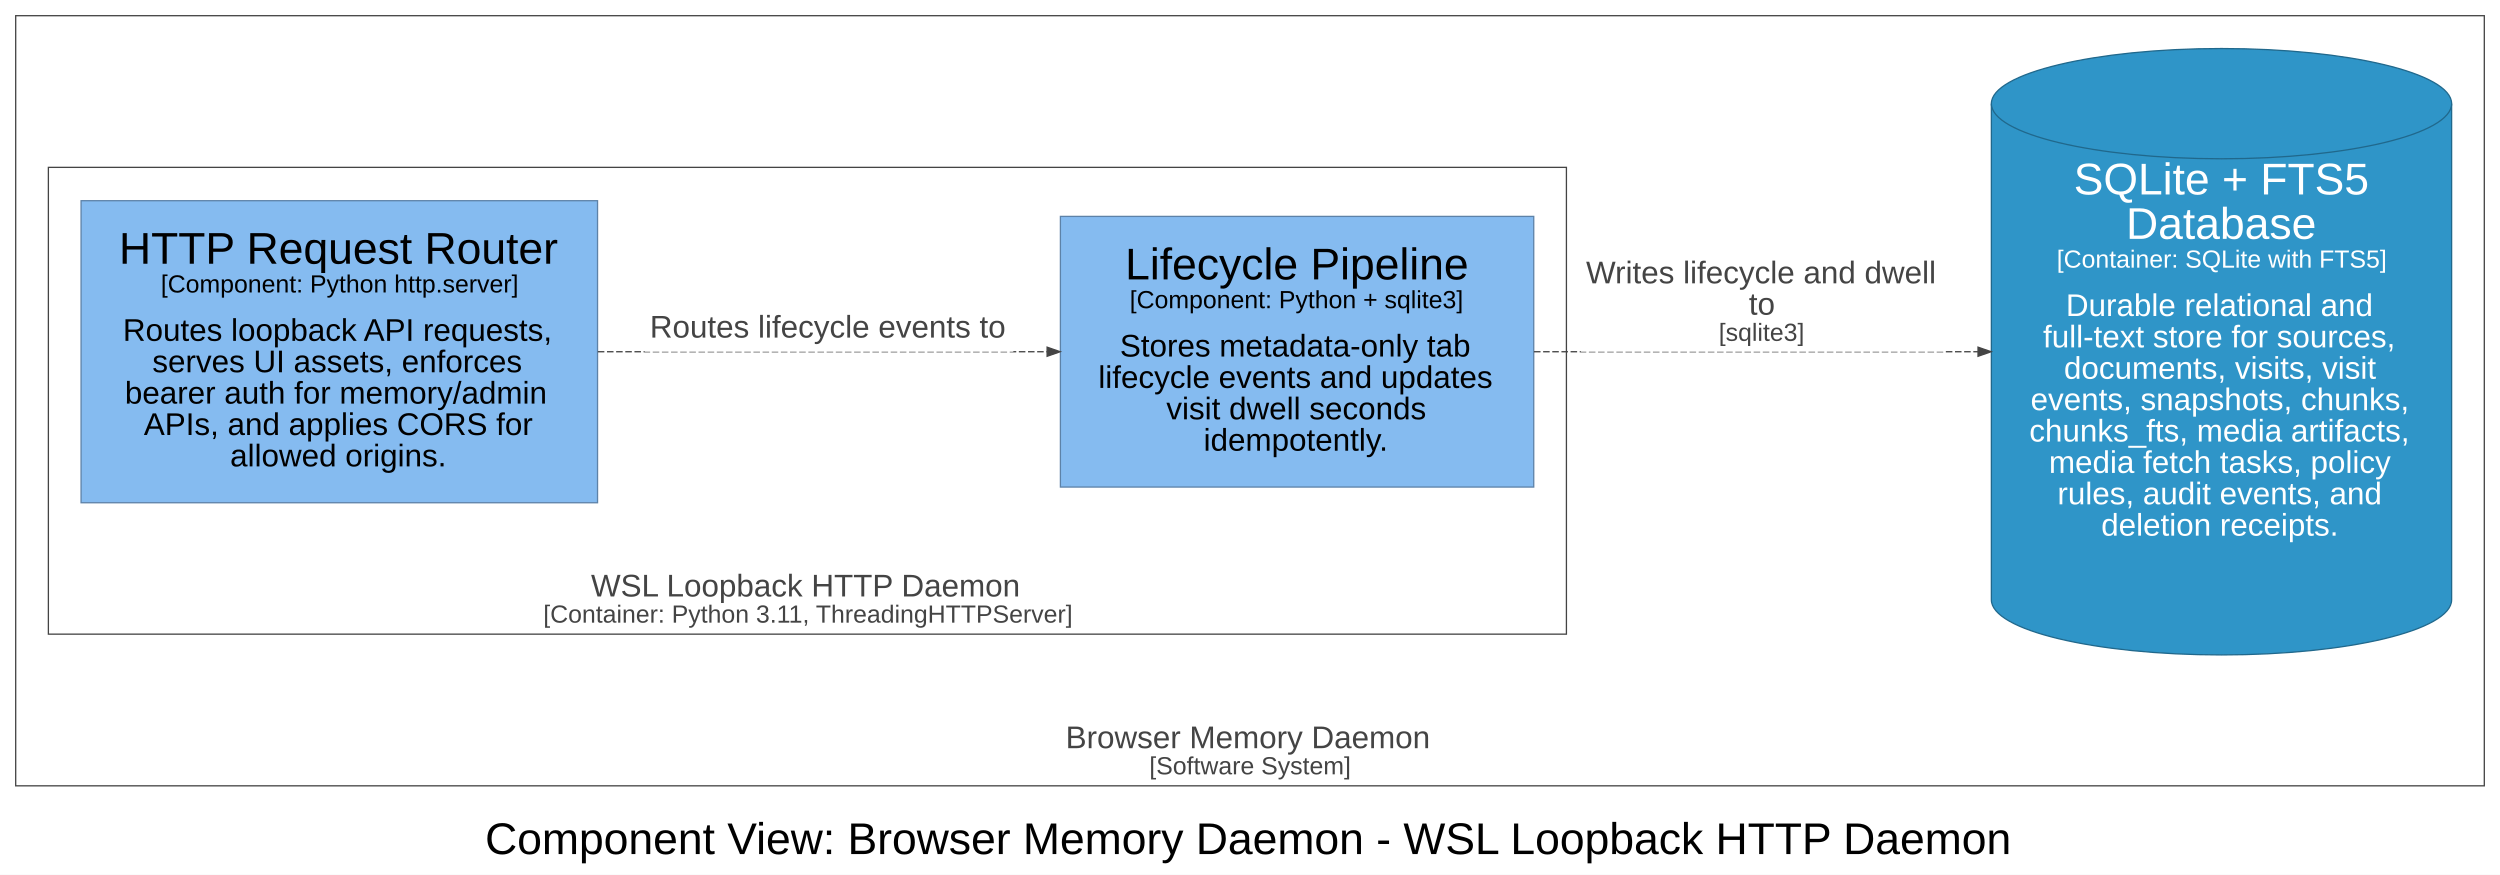
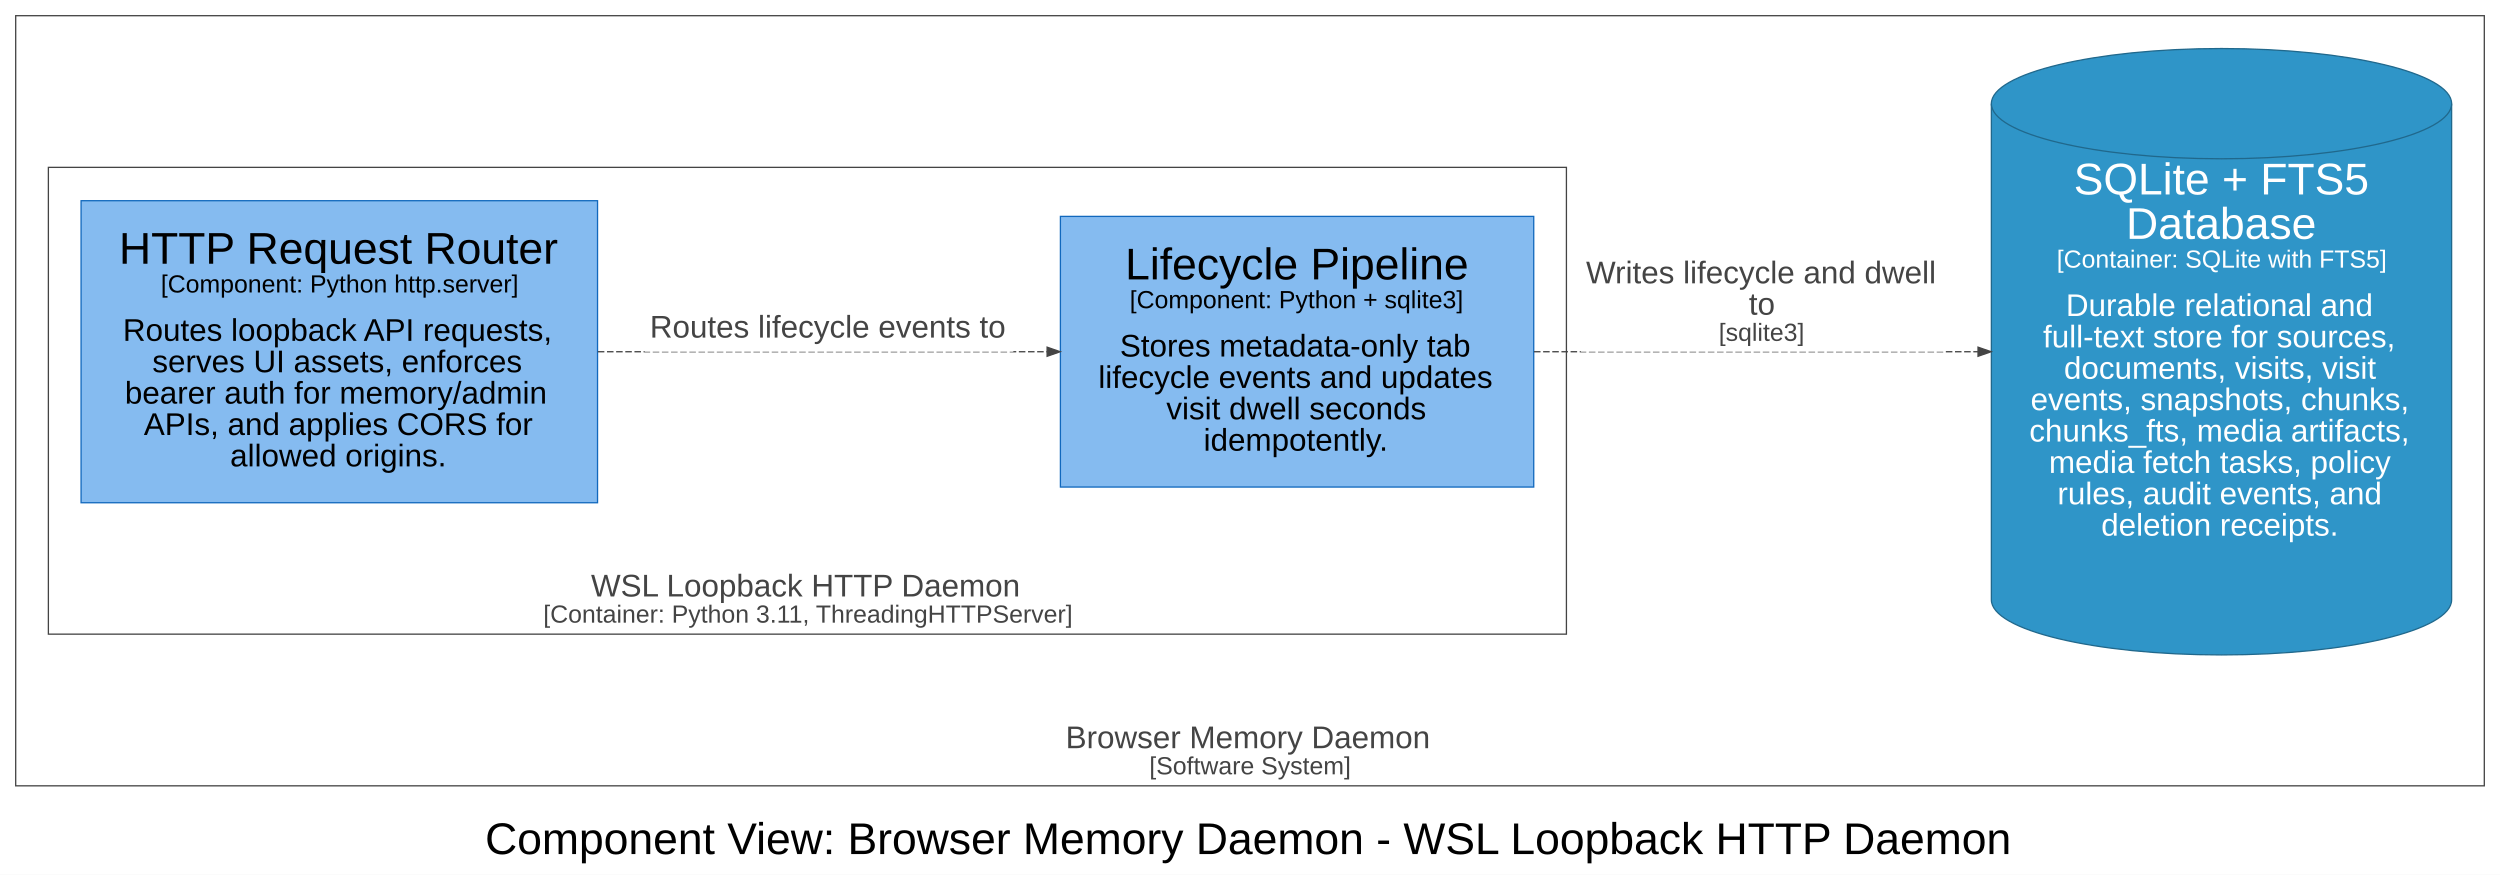
<svg xmlns="http://www.w3.org/2000/svg" width="1912pt" height="669pt" viewBox="0.00 0.00 1912.00 669.00">
  <g id="graph0" class="graph" transform="scale(1 1) rotate(0) translate(4 665)">
    <polygon fill="white" stroke="transparent" points="-4,4 -4,-665 1908,-665 1908,4 -4,4" />
    <text text-anchor="start" x="367" y="-11.8" font-family="Arial" font-size="34.00">Component View: Browser Memory Daemon - WSL Loopback HTTP Daemon</text>
    <g id="clust1" class="cluster">
      <polygon fill="none" stroke="#444444" points="8,-64 8,-653 1896,-653 1896,-64 8,-64" />
      <text text-anchor="start" x="811" y="-92.8" font-family="Arial" font-size="24.00" fill="#444444">Browser Memory Daemon</text>
      <text text-anchor="start" x="875" y="-72.8" font-family="Arial" font-size="19.00" fill="#444444">[Software System]</text>
    </g>
    <g id="clust2" class="cluster">
      <polygon fill="none" stroke="#444444" points="33,-180 33,-537 1194,-537 1194,-180 33,-180" />
      <text text-anchor="start" x="448" y="-208.8" font-family="Arial" font-size="24.00" fill="#444444">WSL Loopback HTTP Daemon</text>
      <text text-anchor="start" x="411.5" y="-188.8" font-family="Arial" font-size="19.00" fill="#444444">[Container: Python 3.11, ThreadingHTTPServer]</text>
    </g>
    <g id="15" class="node">
-       <polygon fill="#85bbf0" stroke="#5d82a8" points="453,-511.5 58,-511.5 58,-280.5 453,-280.5 453,-511.5" />
+       <polygon fill="#85bbf0" stroke="#1168bd" points="453,-511.5 58,-511.5 58,-280.5 453,-280.5 453,-511.5" />
      <text text-anchor="start" x="87" y="-463.3" font-family="Arial" font-size="34.00" fill="#000000">HTTP Request Router</text>
      <text text-anchor="start" x="119" y="-441.3" font-family="Arial" font-size="19.00" fill="#000000">[Component: Python http.server]</text>
      <text text-anchor="start" x="90" y="-404.3" font-family="Arial" font-size="24.00" fill="#000000">Routes loopback API requests,</text>
      <text text-anchor="start" x="112.5" y="-380.3" font-family="Arial" font-size="24.00" fill="#000000">serves UI assets, enforces</text>
      <text text-anchor="start" x="91.5" y="-356.3" font-family="Arial" font-size="24.00" fill="#000000">bearer auth for memory/admin</text>
      <text text-anchor="start" x="106" y="-332.3" font-family="Arial" font-size="24.00" fill="#000000">APIs, and applies CORS for</text>
      <text text-anchor="start" x="172" y="-308.3" font-family="Arial" font-size="24.00" fill="#000000">allowed origins.</text>
    </g>
    <g id="19" class="node">
-       <polygon fill="#85bbf0" stroke="#5d82a8" points="1169,-499.5 807,-499.5 807,-292.5 1169,-292.5 1169,-499.5" />
+       <polygon fill="#85bbf0" stroke="#1168bd" points="1169,-499.5 807,-499.5 807,-292.5 1169,-292.5 1169,-499.5" />
      <text text-anchor="start" x="856.5" y="-451.3" font-family="Arial" font-size="34.00" fill="#000000">Lifecycle Pipeline</text>
      <text text-anchor="start" x="860" y="-429.3" font-family="Arial" font-size="19.00" fill="#000000">[Component: Python + sqlite3]</text>
      <text text-anchor="start" x="852.5" y="-392.3" font-family="Arial" font-size="24.00" fill="#000000">Stores metadata-only tab</text>
      <text text-anchor="start" x="836" y="-368.3" font-family="Arial" font-size="24.00" fill="#000000">lifecycle events and updates</text>
      <text text-anchor="start" x="888" y="-344.3" font-family="Arial" font-size="24.00" fill="#000000">visit dwell seconds</text>
      <text text-anchor="start" x="916.5" y="-320.3" font-family="Arial" font-size="24.00" fill="#000000">idempotently.</text>
    </g>
    <g id="64" class="edge">
      <path fill="none" stroke="#444444" stroke-dasharray="5,2" d="M453.22,-396C559.86,-396 691.06,-396 796.69,-396" />
      <polygon fill="#444444" stroke="#444444" points="796.83,-399.5 806.83,-396 796.83,-392.5 796.83,-399.5" />
      <polygon fill="white" stroke="transparent" points="489,-396 489,-430 771,-430 771,-396 489,-396" />
      <text text-anchor="start" x="493" y="-406.8" font-family="Arial" font-size="24.00" fill="#444444">Routes lifecycle events to</text>
    </g>
    <g id="27" class="node">
      <path fill="#2f95c8" stroke="#20688c" d="M1871,-585.72C1871,-608.98 1792.11,-627.88 1695,-627.88 1597.89,-627.88 1519,-608.98 1519,-585.72 1519,-585.72 1519,-206.28 1519,-206.28 1519,-183.02 1597.89,-164.12 1695,-164.12 1792.11,-164.12 1871,-183.02 1871,-206.28 1871,-206.28 1871,-585.72 1871,-585.72" />
      <path fill="none" stroke="#20688c" d="M1871,-585.72C1871,-562.45 1792.11,-543.56 1695,-543.56 1597.89,-543.56 1519,-562.45 1519,-585.72" />
      <text text-anchor="start" x="1582" y="-516.3" font-family="Arial" font-size="34.00" fill="#ffffff">SQLite + FTS5</text>
      <text text-anchor="start" x="1622" y="-482.3" font-family="Arial" font-size="34.00" fill="#ffffff">Database</text>
      <text text-anchor="start" x="1569" y="-460.3" font-family="Arial" font-size="19.00" fill="#ffffff">[Container: SQLite with FTS5]</text>
      <text text-anchor="start" x="1576" y="-423.3" font-family="Arial" font-size="24.00" fill="#ffffff">Durable relational and</text>
      <text text-anchor="start" x="1558.5" y="-399.3" font-family="Arial" font-size="24.00" fill="#ffffff">full-text store for sources,</text>
      <text text-anchor="start" x="1574.5" y="-375.3" font-family="Arial" font-size="24.00" fill="#ffffff">documents, visits, visit</text>
      <text text-anchor="start" x="1549" y="-351.3" font-family="Arial" font-size="24.00" fill="#ffffff">events, snapshots, chunks,</text>
      <text text-anchor="start" x="1548" y="-327.3" font-family="Arial" font-size="24.00" fill="#ffffff">chunks_fts, media artifacts,</text>
      <text text-anchor="start" x="1563" y="-303.3" font-family="Arial" font-size="24.00" fill="#ffffff">media fetch tasks, policy</text>
      <text text-anchor="start" x="1569.5" y="-279.3" font-family="Arial" font-size="24.00" fill="#ffffff">rules, audit events, and</text>
      <text text-anchor="start" x="1603" y="-255.3" font-family="Arial" font-size="24.00" fill="#ffffff">deletion receipts.</text>
    </g>
    <g id="73" class="edge">
      <path fill="none" stroke="#444444" stroke-dasharray="5,2" d="M1169.18,-396C1273.22,-396 1403.83,-396 1508.72,-396" />
      <polygon fill="#444444" stroke="#444444" points="1508.79,-399.5 1518.79,-396 1508.79,-392.5 1508.79,-399.5" />
      <polygon fill="white" stroke="transparent" points="1205,-396 1205,-471 1483,-471 1483,-396 1205,-396" />
      <text text-anchor="start" x="1209" y="-448.3" font-family="Arial" font-size="24.00" fill="#444444">Writes lifecycle and dwell</text>
      <text text-anchor="start" x="1333.5" y="-424.3" font-family="Arial" font-size="24.00" fill="#444444">to</text>
      <text text-anchor="start" x="1310.5" y="-404.3" font-family="Arial" font-size="19.00" fill="#444444">[sqlite3]</text>
    </g>
  </g>
</svg>
